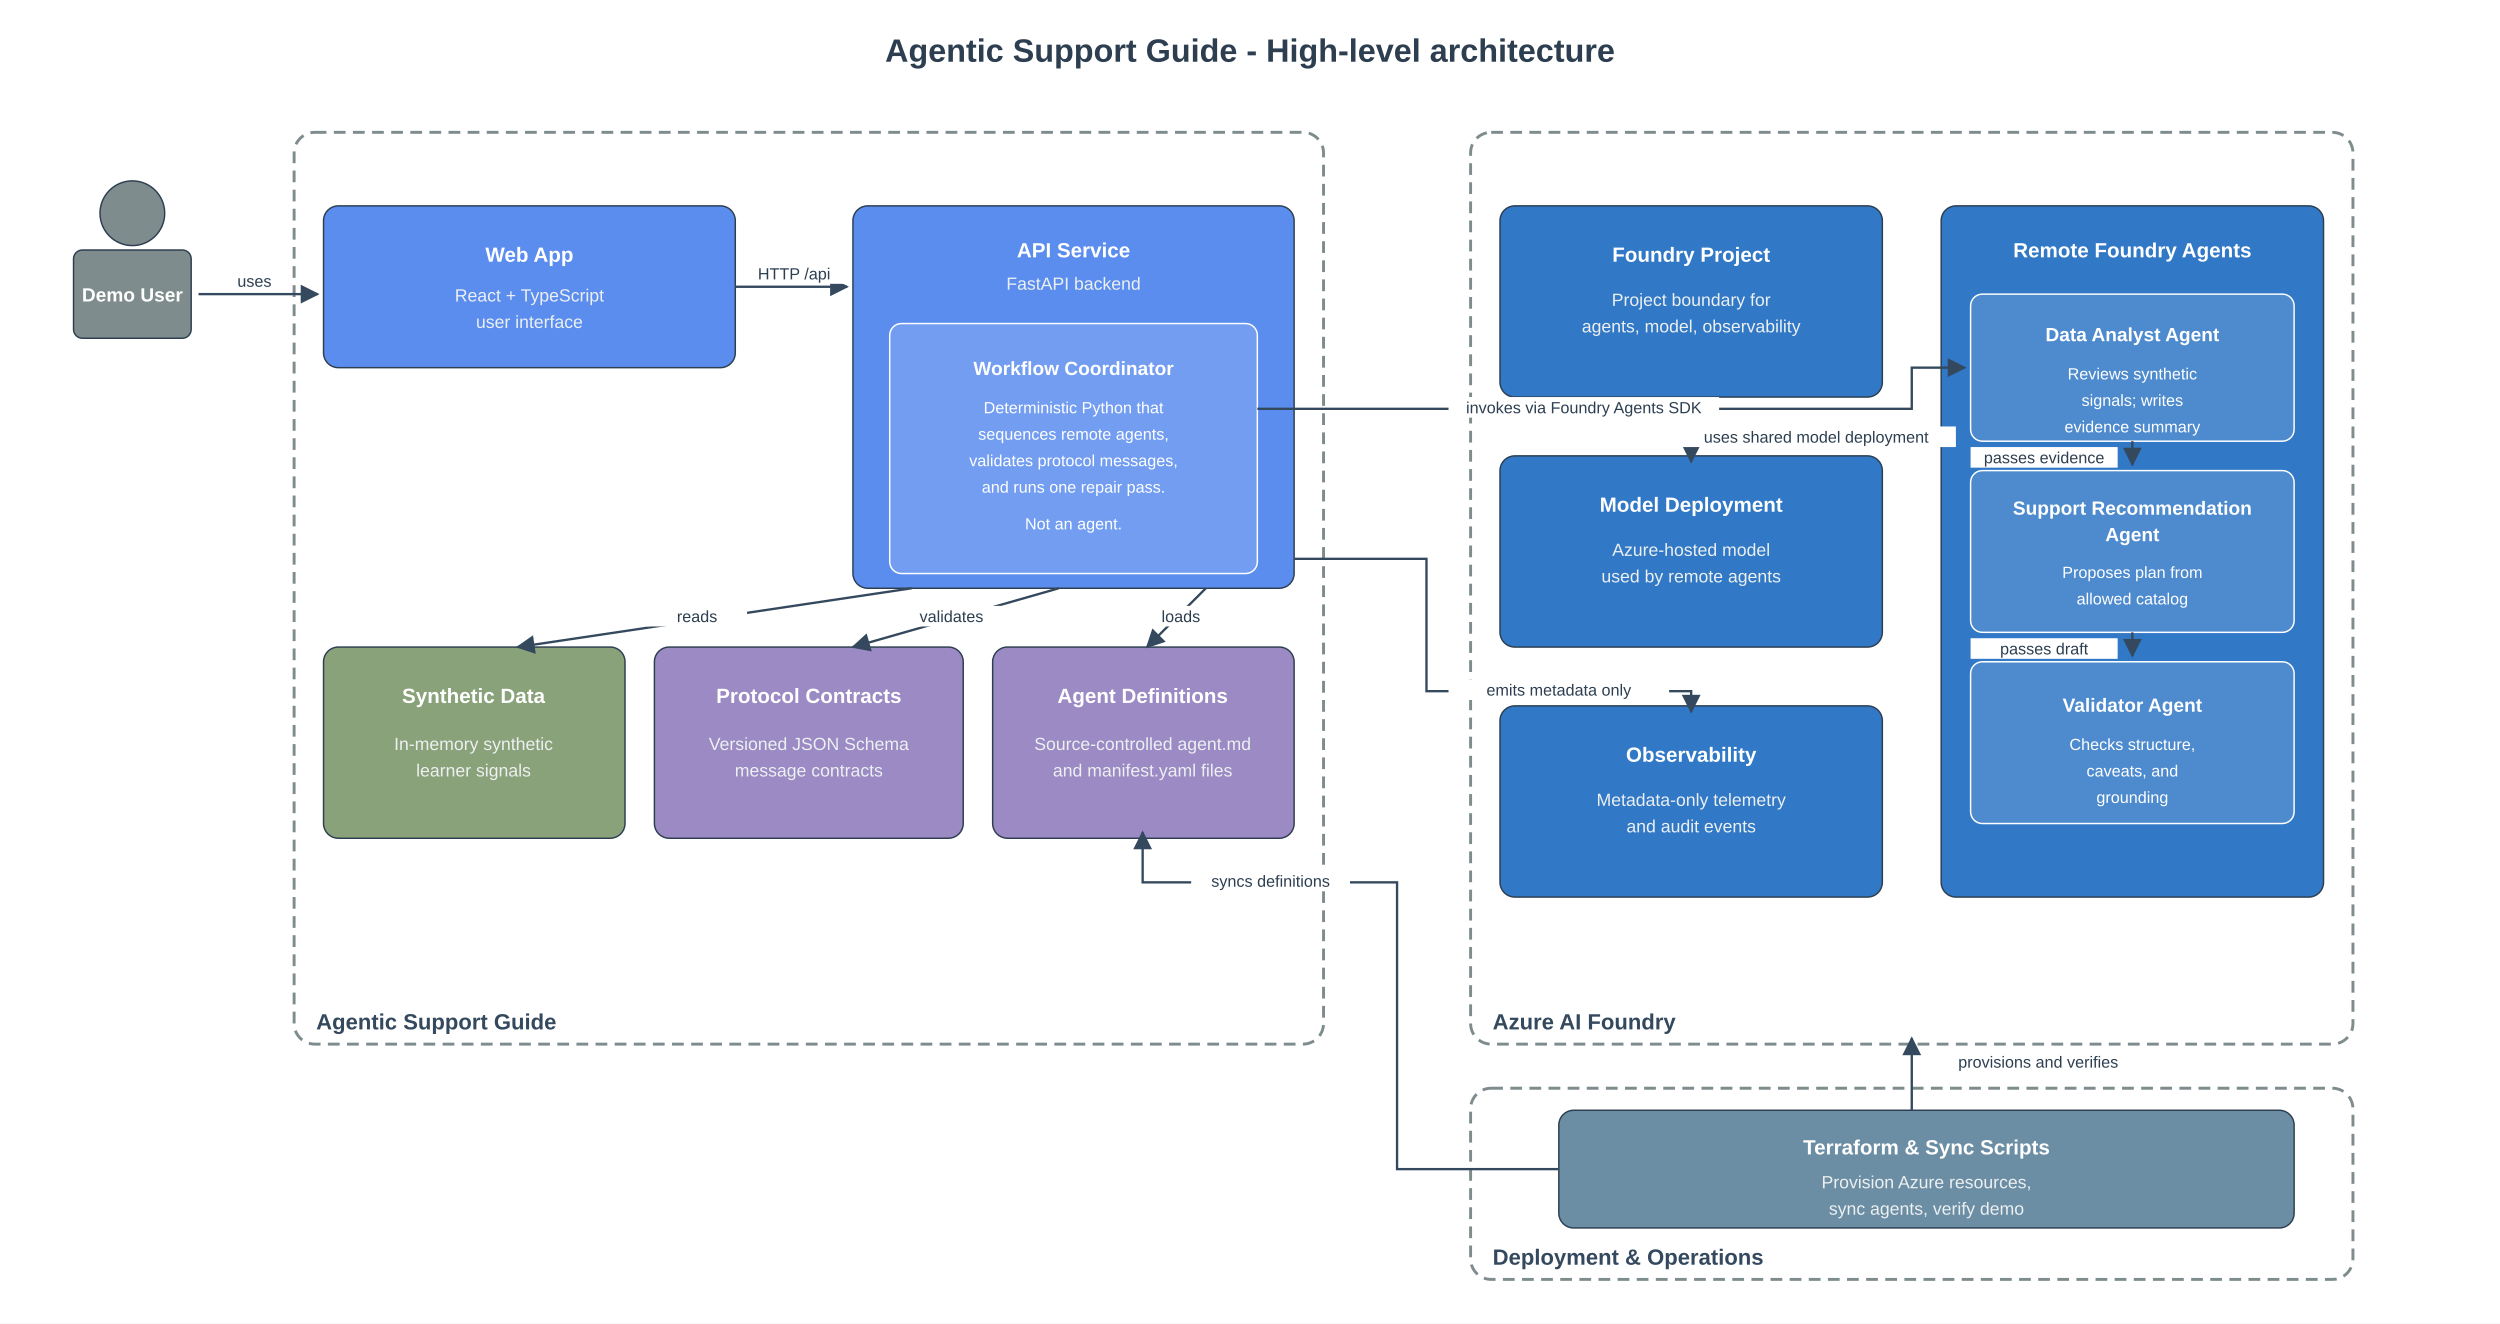
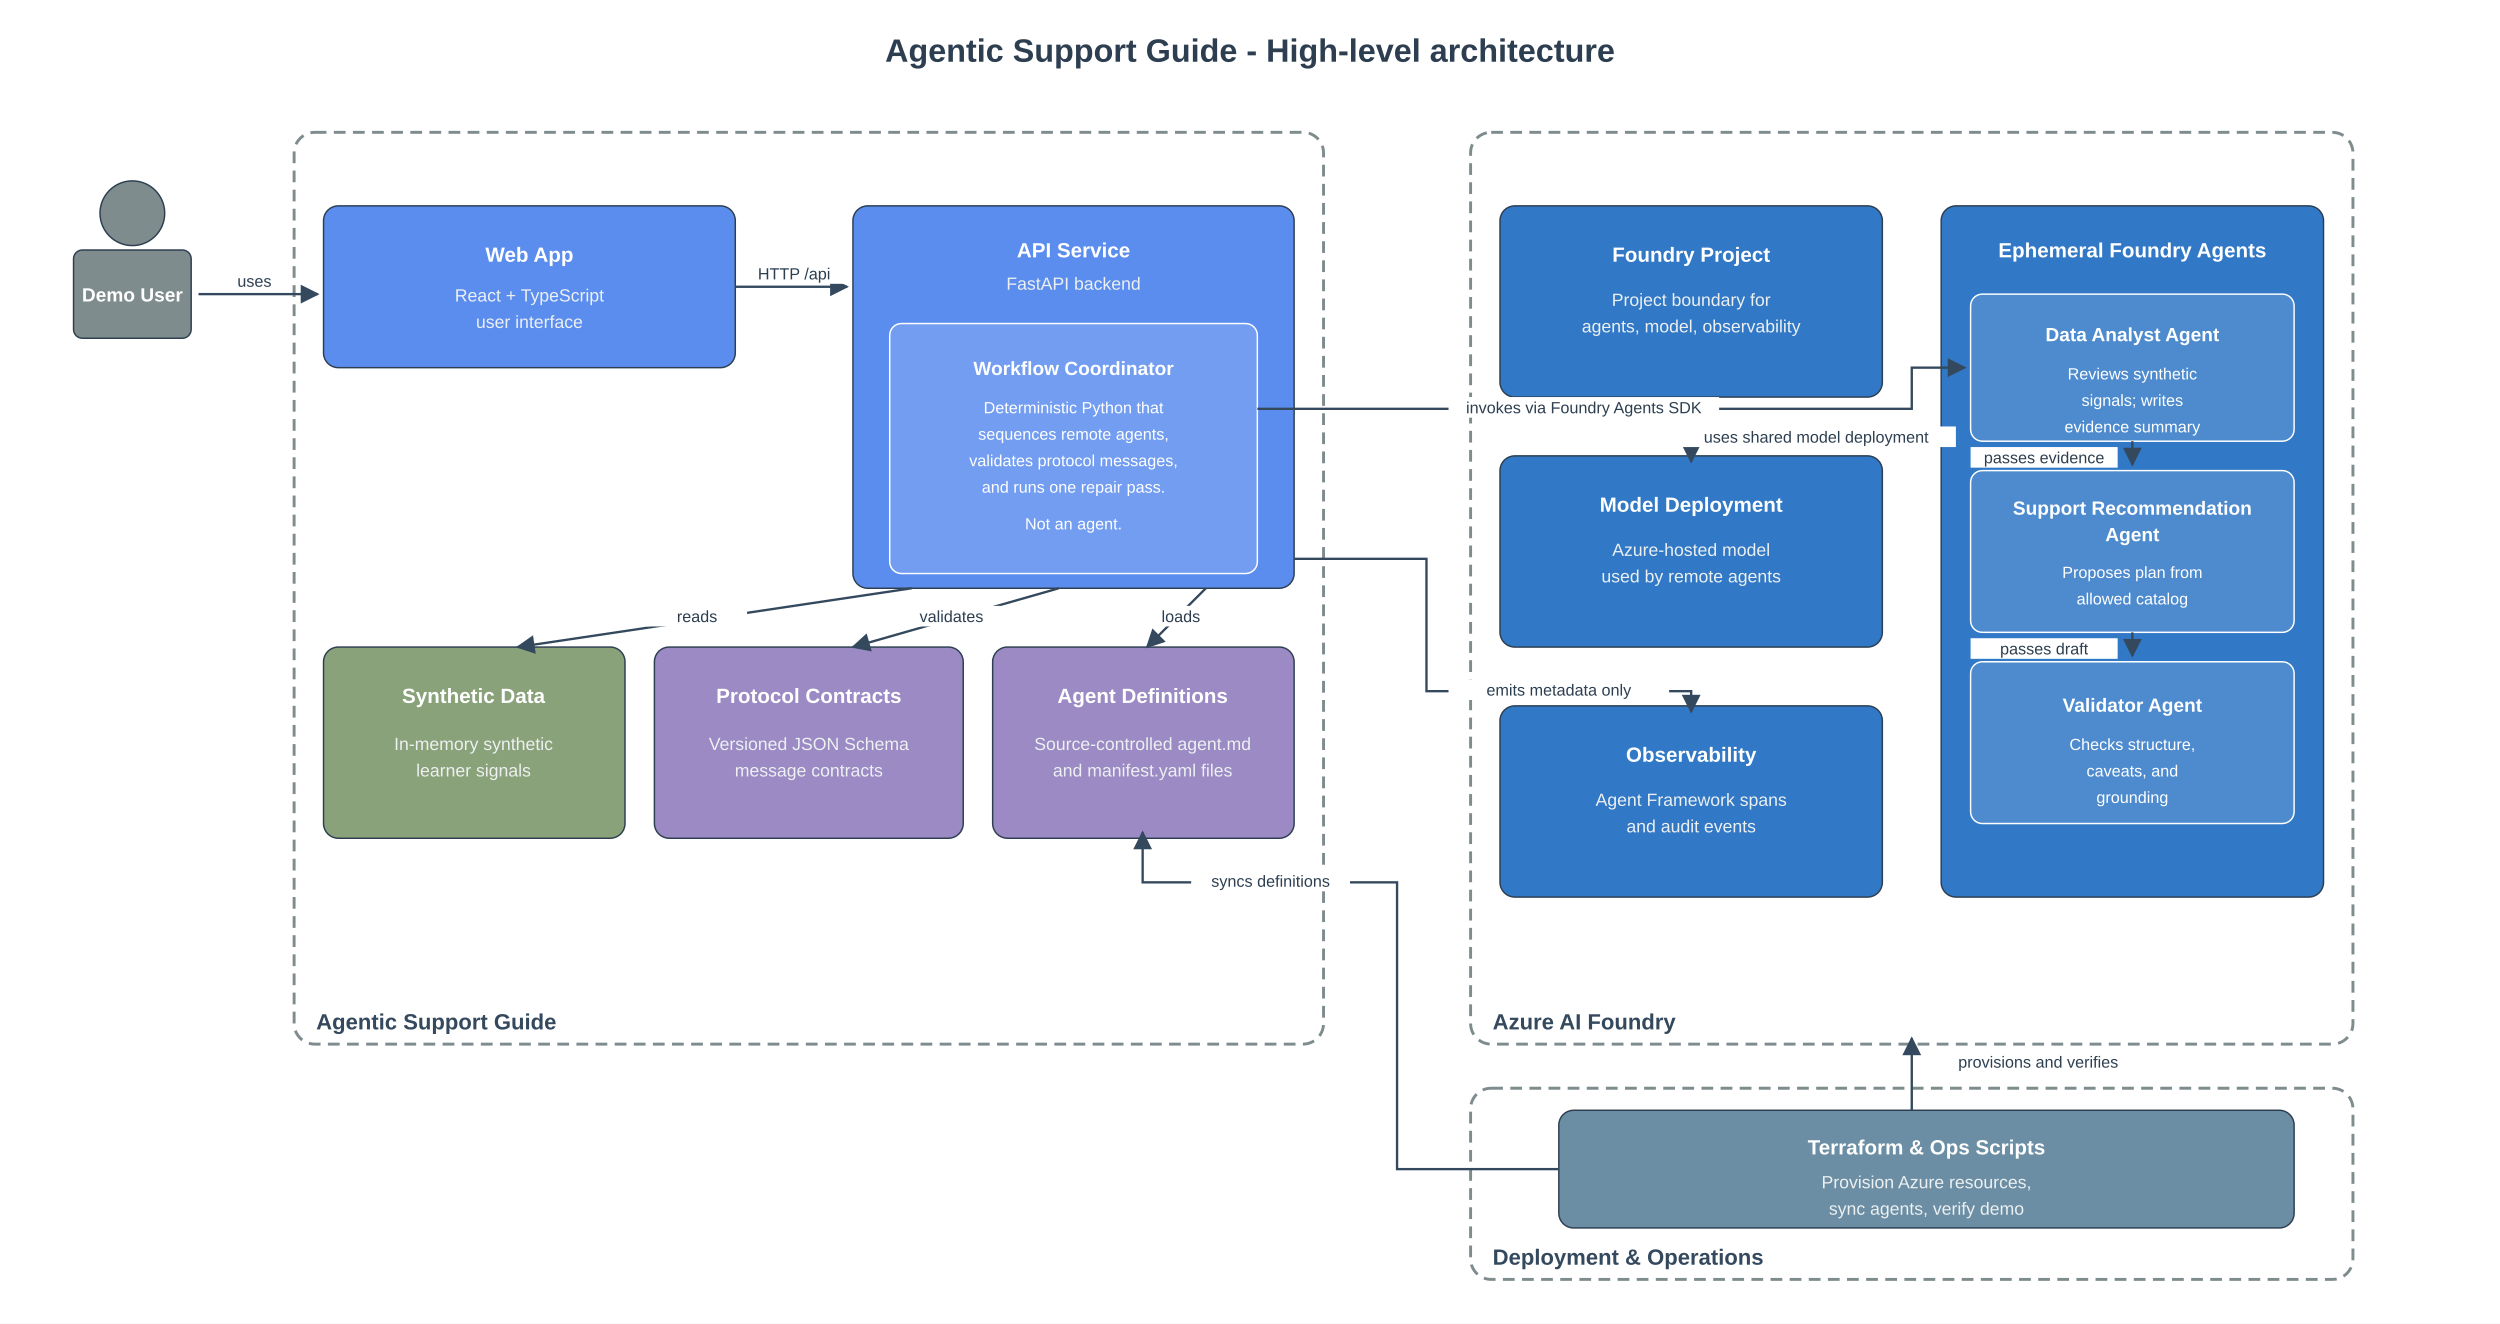
<svg xmlns="http://www.w3.org/2000/svg" viewBox="0 0 1700 900" width="1700" height="900" role="img" aria-labelledby="asg-title asg-desc">
  <rect x="0" y="0" width="1700" height="900" fill="#ffffff" />
  <style type="text/css">
    .title { font: bold 22px 'Segoe UI', Arial, sans-serif; fill: #2c3e50; text-anchor: middle; }
    .boundary { fill: none; stroke: #7f8c8d; stroke-width: 2; stroke-dasharray: 8 5; }
    .boundary-label { font: bold 15px 'Segoe UI', Arial, sans-serif; fill: #34495e; }
    .container-label { font: bold 14px 'Segoe UI', Arial, sans-serif; fill: #ffffff; text-anchor: middle; }
    .container-desc { font: 12px 'Segoe UI', Arial, sans-serif; fill: #ecf0f1; text-anchor: middle; }
    .container-stroke { stroke: #2c3e50; stroke-width: 1; }
    .nested-fill { fill: #ffffff; fill-opacity: 0.14; stroke: #ffffff; stroke-width: 1; }
    .nested-label { font: bold 13px 'Segoe UI', Arial, sans-serif; fill: #ffffff; text-anchor: middle; }
    .nested-desc { font: 11px 'Segoe UI', Arial, sans-serif; fill: #ffffff; text-anchor: middle; }
    .arrow { fill: none; stroke: #34495e; stroke-width: 1.6; }
    .arrow-label { font: 11px 'Segoe UI', Arial, sans-serif; fill: #2c3e50; text-anchor: middle; }
    .arrow-label-bg { fill: #ffffff; stroke: none; }
    .person-fill { fill: #7f8c8d; stroke: #2c3e50; stroke-width: 1; }
    .person-label { font: bold 13px 'Segoe UI', Arial, sans-serif; fill: #ffffff; text-anchor: middle; }
    .LocalApp { fill: #5b8def; }
    .AgentAssets { fill: #9b8ac4; }
    .Azure { fill: #3178c6; }
    .Ops { fill: #6c8ea4; }
    .Data { fill: #8aa27a; }
  </style>
  <defs>
    <marker id="arrow-head" viewBox="0 0 10 10" refX="9" refY="5" markerWidth="8" markerHeight="8" orient="auto-start-reverse">
      <path d="M0,0 L10,5 L0,10 z" fill="#34495e" />
    </marker>
  </defs>
  <text x="850" y="42" class="title">Agentic Support Guide - High-level architecture</text>
  <circle cx="90" cy="145" r="22" class="person-fill" />
  <rect x="50" y="170" width="80" height="60" rx="6" class="person-fill container-stroke" />
  <text x="90" y="205" class="person-label">Demo User</text>
  <rect x="200" y="90" width="700" height="620" rx="14" class="boundary" />
  <text x="215" y="700" class="boundary-label">Agentic Support Guide</text>
  <rect x="220" y="140" width="280" height="110" rx="10" class="LocalApp container-stroke" />
  <text x="360" y="178" class="container-label">Web App</text>
  <text x="360" y="205" class="container-desc">React + TypeScript</text>
  <text x="360" y="223" class="container-desc">user interface</text>
  <rect x="580" y="140" width="300" height="260" rx="10" class="LocalApp container-stroke" />
  <text x="730" y="175" class="container-label">API Service</text>
  <text x="730" y="197" class="container-desc">FastAPI backend</text>
  <rect x="605" y="220" width="250" height="170" rx="8" class="nested-fill" />
  <text x="730" y="255" class="nested-label">Workflow Coordinator</text>
  <text x="730" y="281" class="nested-desc">Deterministic Python that</text>
  <text x="730" y="299" class="nested-desc">sequences remote agents,</text>
  <text x="730" y="317" class="nested-desc">validates protocol messages,</text>
  <text x="730" y="335" class="nested-desc">and runs one repair pass.</text>
  <text x="730" y="360" class="nested-desc">Not an agent.</text>
  <rect x="220" y="440" width="205" height="130" rx="10" class="Data container-stroke" />
  <text x="322" y="478" class="container-label">Synthetic Data</text>
  <text x="322" y="510" class="container-desc">In-memory synthetic</text>
  <text x="322" y="528" class="container-desc">learner signals</text>
  <rect x="445" y="440" width="210" height="130" rx="10" class="AgentAssets container-stroke" />
  <text x="550" y="478" class="container-label">Protocol Contracts</text>
  <text x="550" y="510" class="container-desc">Versioned JSON Schema</text>
  <text x="550" y="528" class="container-desc">message contracts</text>
  <rect x="675" y="440" width="205" height="130" rx="10" class="AgentAssets container-stroke" />
  <text x="777" y="478" class="container-label">Agent Definitions</text>
  <text x="777" y="510" class="container-desc">Source-controlled agent.md</text>
  <text x="777" y="528" class="container-desc">and manifest.yaml files</text>
  <rect x="1000" y="90" width="600" height="620" rx="14" class="boundary" />
  <text x="1015" y="700" class="boundary-label">Azure AI Foundry</text>
  <rect x="1020" y="140" width="260" height="130" rx="10" class="Azure container-stroke" />
  <text x="1150" y="178" class="container-label">Foundry Project</text>
  <text x="1150" y="208" class="container-desc">Project boundary for</text>
  <text x="1150" y="226" class="container-desc">agents, model, observability</text>
  <rect x="1020" y="310" width="260" height="130" rx="10" class="Azure container-stroke" />
  <text x="1150" y="348" class="container-label">Model Deployment</text>
  <text x="1150" y="378" class="container-desc">Azure-hosted model</text>
  <text x="1150" y="396" class="container-desc">used by remote agents</text>
  <rect x="1020" y="480" width="260" height="130" rx="10" class="Azure container-stroke" />
  <text x="1150" y="518" class="container-label">Observability</text>
-   <text x="1150" y="548" class="container-desc">Metadata-only telemetry</text>
+   <text x="1150" y="548" class="container-desc">Agent Framework spans</text>
  <text x="1150" y="566" class="container-desc">and audit events</text>
  <rect x="1320" y="140" width="260" height="470" rx="10" class="Azure container-stroke" />
-   <text x="1450" y="175" class="container-label">Remote Foundry Agents</text>
+   <text x="1450" y="175" class="container-label">Ephemeral Foundry Agents</text>
  <rect x="1340" y="200" width="220" height="100" rx="8" class="nested-fill" />
  <text x="1450" y="232" class="nested-label">Data Analyst Agent</text>
  <text x="1450" y="258" class="nested-desc">Reviews synthetic</text>
  <text x="1450" y="276" class="nested-desc">signals; writes</text>
  <text x="1450" y="294" class="nested-desc">evidence summary</text>
  <rect x="1340" y="320" width="220" height="110" rx="8" class="nested-fill" />
  <text x="1450" y="350" class="nested-label">Support Recommendation</text>
  <text x="1450" y="368" class="nested-label">Agent</text>
  <text x="1450" y="393" class="nested-desc">Proposes plan from</text>
  <text x="1450" y="411" class="nested-desc">allowed catalog</text>
  <rect x="1340" y="450" width="220" height="110" rx="8" class="nested-fill" />
  <text x="1450" y="484" class="nested-label">Validator Agent</text>
  <text x="1450" y="510" class="nested-desc">Checks structure,</text>
  <text x="1450" y="528" class="nested-desc">caveats, and</text>
  <text x="1450" y="546" class="nested-desc">grounding</text>
  <rect x="1000" y="740" width="600" height="130" rx="14" class="boundary" />
  <text x="1015" y="860" class="boundary-label">Deployment &amp; Operations</text>
  <rect x="1060" y="755" width="500" height="80" rx="10" class="Ops container-stroke" />
-   <text x="1310" y="785" class="container-label">Terraform &amp; Sync Scripts</text>
+   <text x="1310" y="785" class="container-label">Terraform &amp; Ops Scripts</text>
  <text x="1310" y="808" class="container-desc">Provision Azure resources,</text>
  <text x="1310" y="826" class="container-desc">sync agents, verify demo</text>
  <line x1="135" y1="200" x2="216" y2="200" class="arrow" marker-end="url(#arrow-head)" />
  <rect x="152" y="184" width="42" height="14" class="arrow-label-bg" />
  <text x="173" y="195" class="arrow-label">uses</text>
  <line x1="500" y1="195" x2="576" y2="195" class="arrow" marker-end="url(#arrow-head)" />
  <rect x="504" y="179" width="72" height="14" class="arrow-label-bg" />
  <text x="540" y="190" class="arrow-label">HTTP /api</text>
  <path d="M 855 278 L 1300 278 L 1300 250 L 1336 250" class="arrow" marker-end="url(#arrow-head)" />
  <rect x="985" y="270" width="184" height="14" class="arrow-label-bg" />
  <text x="1077" y="281" class="arrow-label">invokes via Foundry Agents SDK</text>
  <line x1="1450" y1="300" x2="1450" y2="316" class="arrow" marker-end="url(#arrow-head)" />
  <rect x="1340" y="304" width="100" height="14" class="arrow-label-bg" />
  <text x="1390" y="315" class="arrow-label">passes evidence</text>
  <line x1="1450" y1="430" x2="1450" y2="446" class="arrow" marker-end="url(#arrow-head)" />
  <rect x="1340" y="434" width="100" height="14" class="arrow-label-bg" />
  <text x="1390" y="445" class="arrow-label">passes draft</text>
  <path d="M 1320 298 L 1150 298 L 1150 314" class="arrow" marker-end="url(#arrow-head)" />
  <rect x="1140" y="290" width="190" height="14" class="arrow-label-bg" />
  <text x="1235" y="301" class="arrow-label">uses shared model deployment</text>
  <line x1="620" y1="400" x2="352" y2="440" class="arrow" marker-end="url(#arrow-head)" />
  <rect x="440" y="412" width="68" height="14" class="arrow-label-bg" />
  <text x="474" y="423" class="arrow-label">reads</text>
  <line x1="720" y1="400" x2="580" y2="440" class="arrow" marker-end="url(#arrow-head)" />
  <rect x="602" y="412" width="90" height="14" class="arrow-label-bg" />
  <text x="647" y="423" class="arrow-label">validates</text>
  <line x1="820" y1="400" x2="780" y2="440" class="arrow" marker-end="url(#arrow-head)" />
  <rect x="770" y="412" width="66" height="14" class="arrow-label-bg" />
  <text x="803" y="423" class="arrow-label">loads</text>
  <path d="M 880 380 L 970 380 L 970 470 L 1150 470 L 1150 484" class="arrow" marker-end="url(#arrow-head)" />
  <rect x="985" y="462" width="150" height="14" class="arrow-label-bg" />
  <text x="1060" y="473" class="arrow-label">emits metadata only</text>
  <line x1="1300" y1="755" x2="1300" y2="706" class="arrow" marker-end="url(#arrow-head)" />
  <rect x="1310" y="715" width="152" height="14" class="arrow-label-bg" />
  <text x="1386" y="726" class="arrow-label">provisions and verifies</text>
  <path d="M 1060 795 L 950 795 L 950 600 L 777 600 L 777 566" class="arrow" marker-end="url(#arrow-head)" />
  <rect x="810" y="592" width="108" height="14" class="arrow-label-bg" />
  <text x="864" y="603" class="arrow-label">syncs definitions</text>
</svg>
